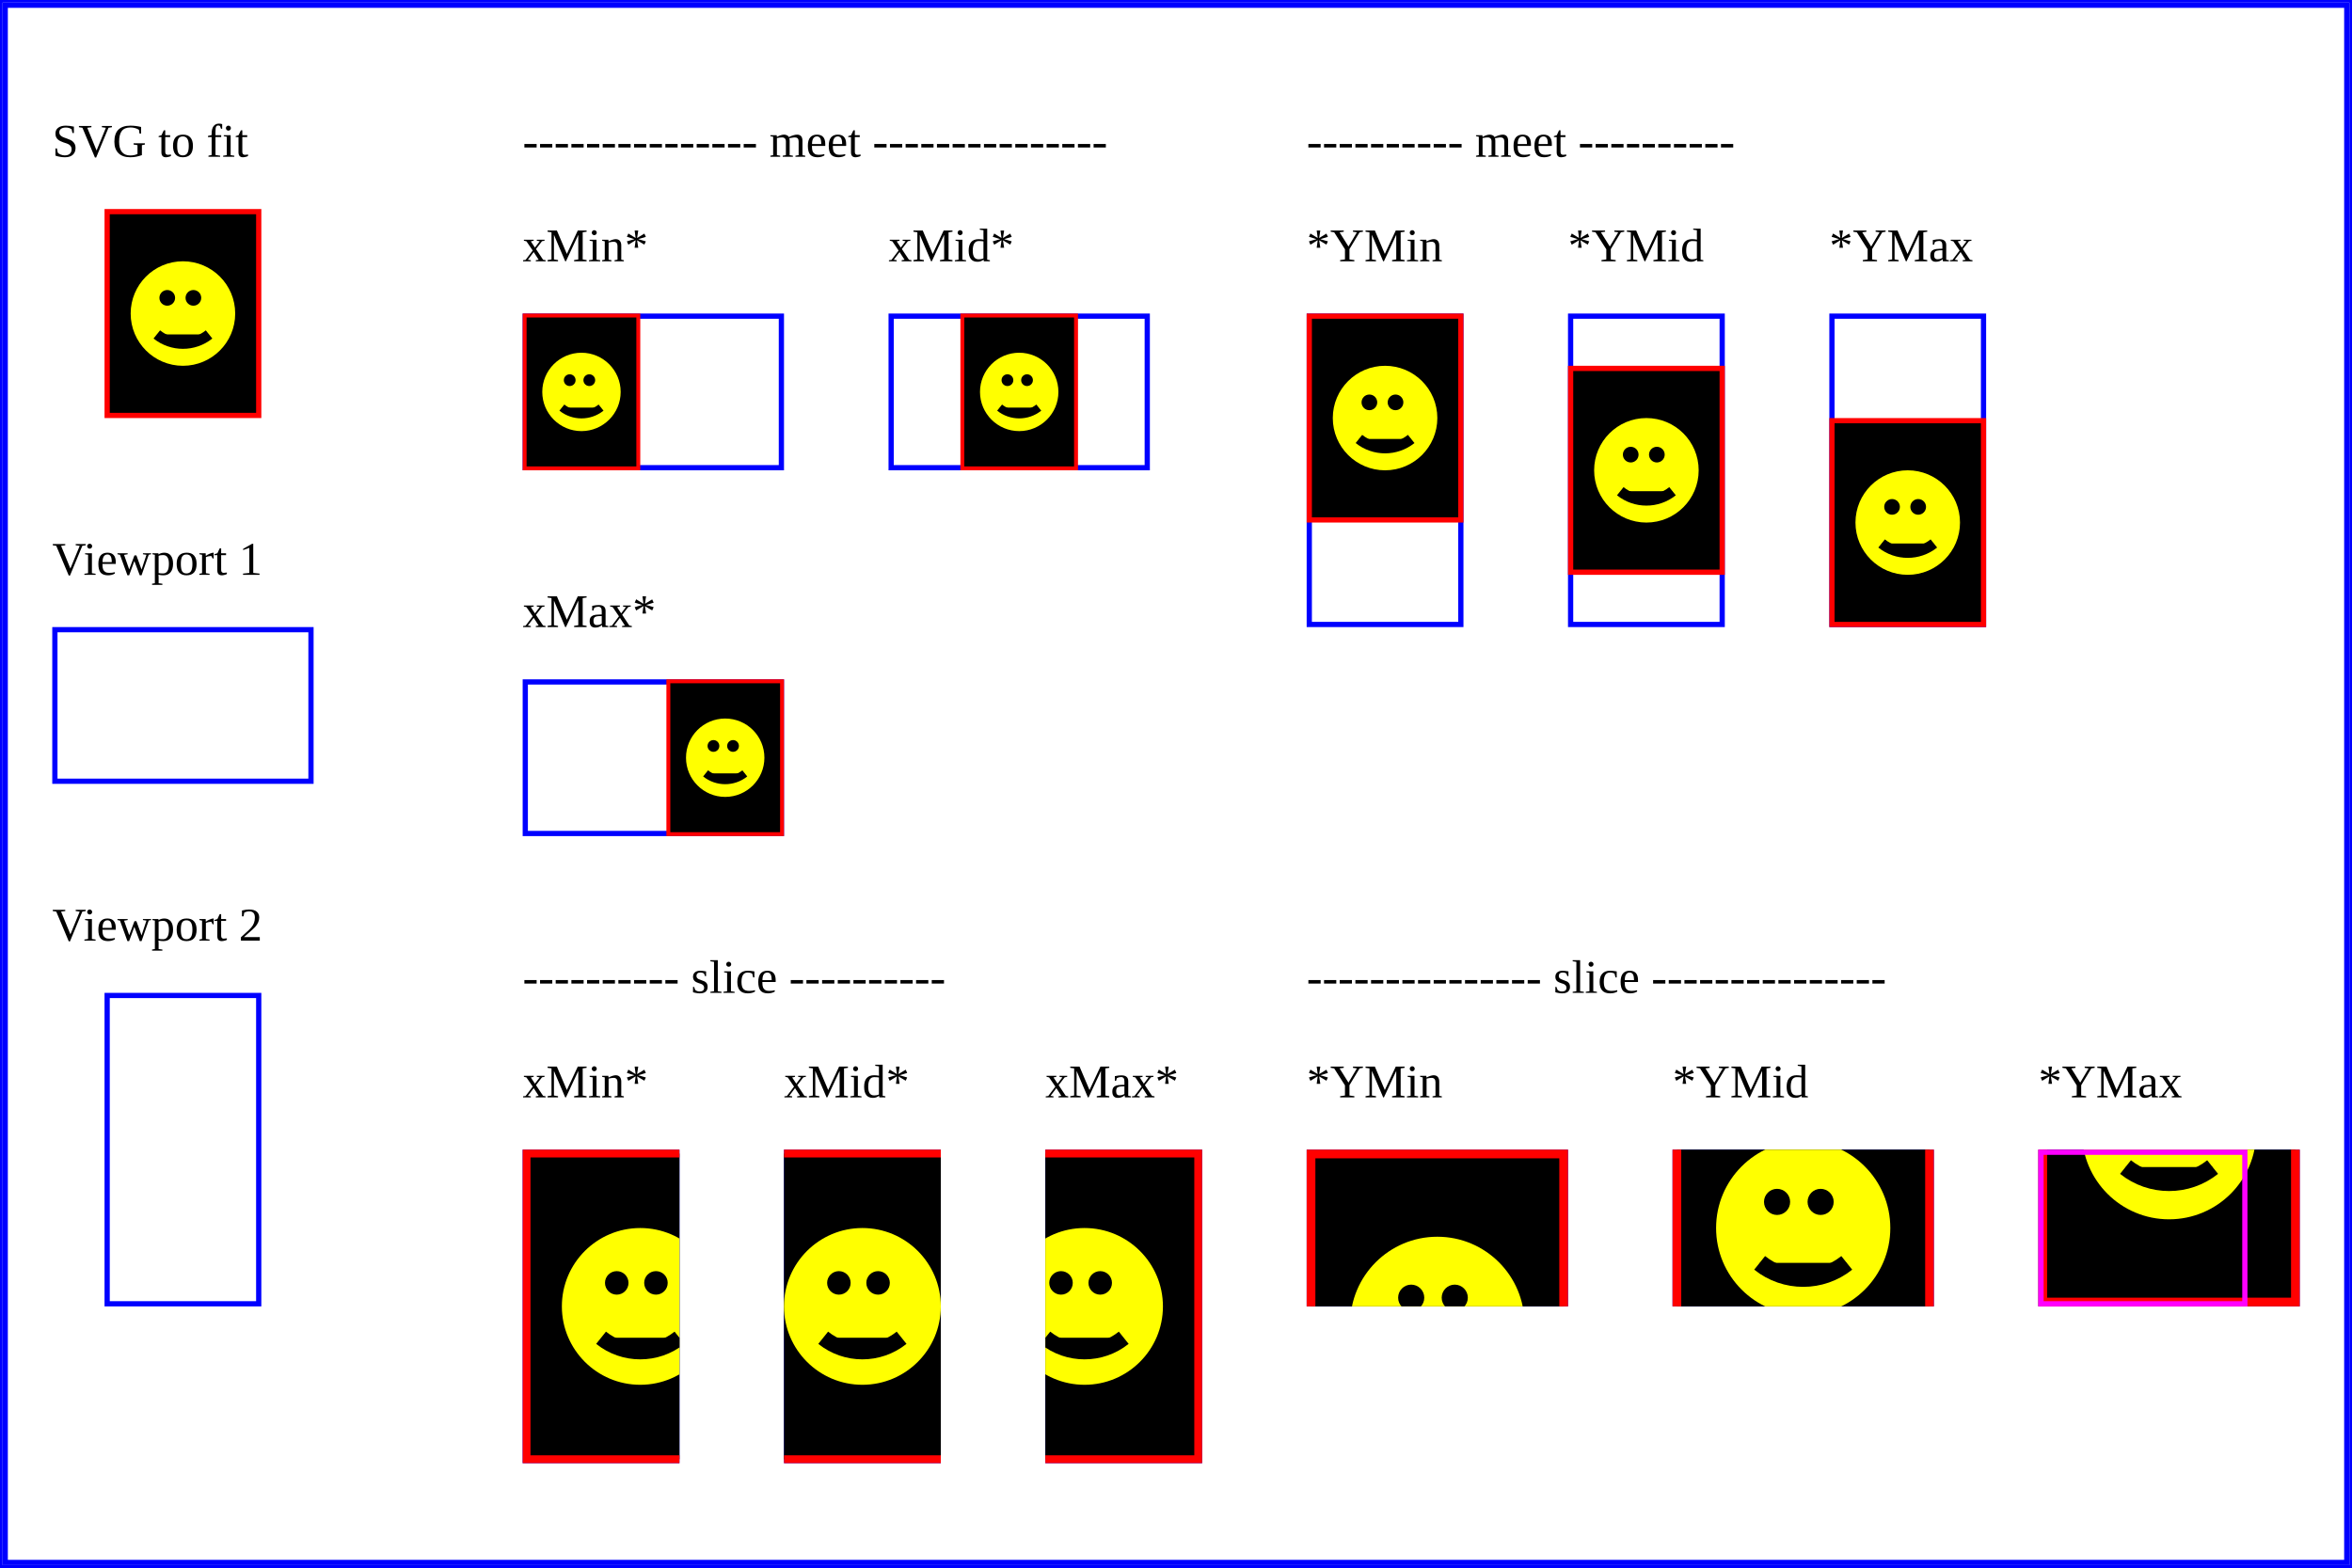
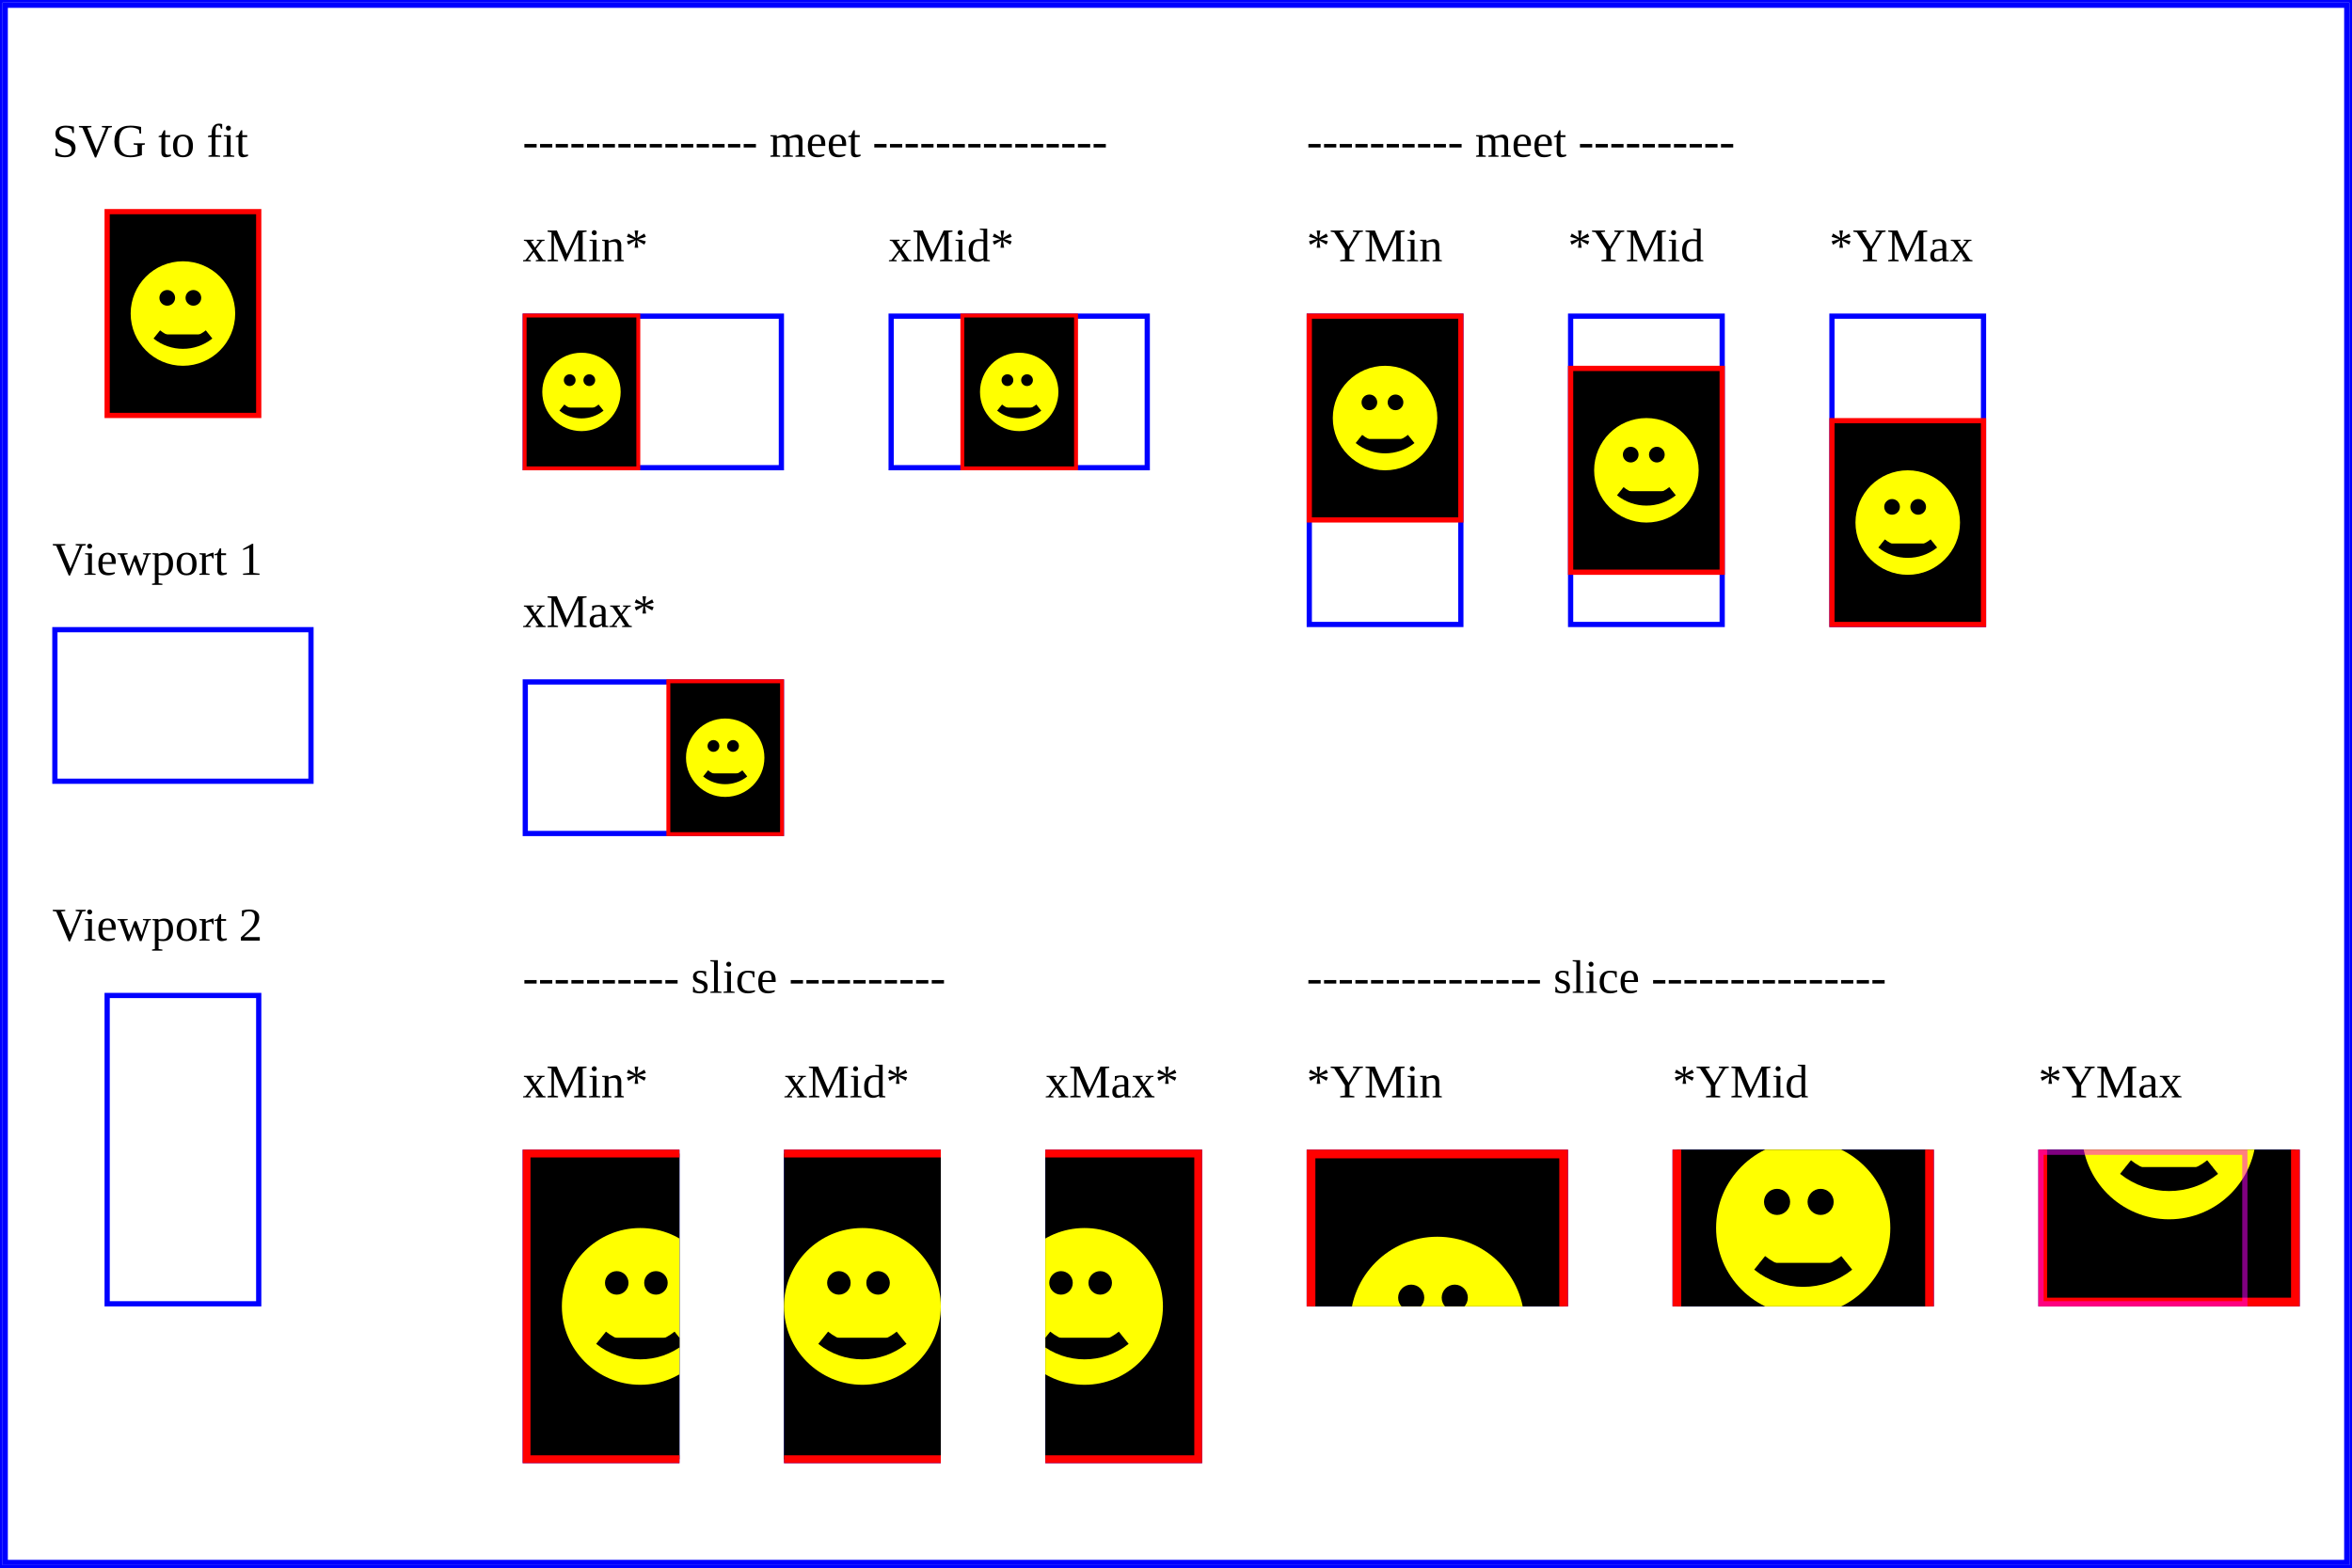
- <svg xmlns="http://www.w3.org/2000/svg" width="450px" height="300px">
+ <svg xmlns="http://www.w3.org/2000/svg" width="450px" height="300px" viewBox="0 0 450 300">
  <style type="text/css">
    text { font-size: 9; }
    rect { fill: none; stroke: blue; }
  </style>
  <defs>
    <g id="smile">
      <rect x=".5" y=".5" width="29" height="39" style="fill:black;stroke:red" />
      <circle cx="15" cy="20" r="10" fill="yellow" />
      <circle cx="12" cy="17" r="1.5" fill="black" />
      <circle cx="17" cy="17" r="1.5" fill="black" />
      <path d="M 10 24 A 8 8 0 0 0 20 24" stroke="black" stroke-width="2" />
    </g>
  </defs>
  <rect x="1" y="1" width="448" height="298" />
  <text x="10" y="30">SVG to fit</text>
  <g transform="translate(20,40)">
    <use href="#smile" />
  </g>
  <text x="10" y="110">Viewport 1</text>
  <g transform="translate(10,120)">
    <rect x=".5" y=".5" width="49" height="29" />
  </g>
  <text x="10" y="180">Viewport 2</text>
  <g transform="translate(20,190)">
    <rect x=".5" y=".5" width="29" height="59" />
  </g>
  <g id="meet-group-1" transform="translate(100, 60)">
    <text x="0" y="-30">--------------- meet ---------------</text>
    <g>
      <text y="-10">xMin*</text>
      <rect x=".5" y=".5" width="49" height="29" />
-       <svg preserveAspectRatio="xMinYMin meet" viewBox="0 0 30 40" width="50" height="30">
+       <svg preserveAspectRatio="xMinYMin meet" viewBox="0 0 30 40" width="50" height="30" id="V_A">
        <use href="#smile" />
      </svg>
    </g>
    <g transform="translate(70,0)">
      <text y="-10">xMid*</text>
      <rect x=".5" y=".5" width="49" height="29" />
-       <svg preserveAspectRatio="xMidYMid meet" viewBox="0 0 30 40" width="50" height="30">
+       <svg preserveAspectRatio="xMidYMid meet" viewBox="0 0 30 40" width="50" height="30" id="V_B">
        <use href="#smile" />
      </svg>
    </g>
    <g transform="translate(0,70)">
      <text y="-10">xMax*</text>
      <rect x=".5" y=".5" width="49" height="29" />
-       <svg preserveAspectRatio="xMaxYMax meet" viewBox="0 0 30 40" width="50" height="30">
+       <svg preserveAspectRatio="xMaxYMax meet" viewBox="0 0 30 40" width="50" height="30" id="V_C">
        <use href="#smile" />
      </svg>
    </g>
  </g>
  <g id="meet-group-2" transform="translate(250, 60)">
    <text x="0" y="-30">---------- meet ----------</text>
    <g>
      <text y="-10">*YMin</text>
      <rect x=".5" y=".5" width="29" height="59" />
-       <svg preserveAspectRatio="xMinYMin meet" viewBox="0 0 30 40" width="30" height="60">
+       <svg preserveAspectRatio="xMinYMin meet" viewBox="0 0 30 40" width="30" height="60" id="V_D">
        <use href="#smile" />
      </svg>
    </g>
    <g transform="translate(50, 0)">
      <text y="-10">*YMid</text>
      <rect x=".5" y=".5" width="29" height="59" />
-       <svg preserveAspectRatio="xMidYMid meet" viewBox="0 0 30 40" width="30" height="60">
+       <svg preserveAspectRatio="xMidYMid meet" viewBox="0 0 30 40" width="30" height="60" id="V_E">
        <use href="#smile" />
      </svg>
    </g>
    <g transform="translate(100, 0)">
      <text y="-10">*YMax</text>
      <rect x=".5" y=".5" width="29" height="59" />
-       <svg preserveAspectRatio="xMaxYMax meet" viewBox="0 0 30 40" width="30" height="60">
+       <svg preserveAspectRatio="xMaxYMax meet" viewBox="0 0 30 40" width="30" height="60" id="V_F">
        <use href="#smile" />
      </svg>
    </g>
  </g>
  <g id="slice-group-1" transform="translate(100, 220)">
    <text x="0" y="-30">---------- slice ----------</text>
    <g>
      <text y="-10">xMin*</text>
      <rect x=".5" y=".5" width="29" height="59" />
-       <svg preserveAspectRatio="xMinYMin slice" viewBox="0 0 30 40" width="30" height="60">
+       <svg preserveAspectRatio="xMinYMin slice" viewBox="0 0 30 40" width="30" height="60" id="V_G">
        <use href="#smile" />
      </svg>
    </g>
    <g transform="translate(50,0)">
      <text y="-10">xMid*</text>
      <rect x=".5" y=".5" width="29" height="59" />
-       <svg preserveAspectRatio="xMidYMid slice" viewBox="0 0 30 40" width="30" height="60">
+       <svg preserveAspectRatio="xMidYMid slice" viewBox="0 0 30 40" width="30" height="60" id="V_H">
        <use href="#smile" />
      </svg>
    </g>
    <g transform="translate(100,0)">
      <text y="-10">xMax*</text>
      <rect x=".5" y=".5" width="29" height="59" />
-       <svg preserveAspectRatio="xMaxYMax slice" viewBox="0 0 30 40" width="30" height="60">
+       <svg preserveAspectRatio="xMaxYMax slice" viewBox="0 0 30 40" width="30" height="60" id="V_I">
        <use href="#smile" />
      </svg>
    </g>
  </g>
  <g id="slice-group-2" transform="translate(250, 220)">
    <text x="0" y="-30">--------------- slice ---------------</text>
    <g>
      <text y="-10">*YMin</text>
      <rect x=".5" y=".5" width="49" height="29" />
-       <svg preserveAspectRatio="xMinYMin slice" viewBox="0 0 30 40" width="50" height="30">
+       <svg preserveAspectRatio="xMinYMin slice" viewBox="0 0 30 40" width="50" height="30" id="V_J">
        <use href="#smile" />
      </svg>
    </g>
    <g transform="translate(70,0)">
      <text y="-10">*YMid</text>
      <rect x=".5" y=".5" width="49" height="29" />
-       <svg preserveAspectRatio="xMidYMid slice" viewBox="0 0 30 40" width="50" height="30">
+       <svg preserveAspectRatio="xMidYMid slice" viewBox="0 0 30 40" width="50" height="30" id="V_K">
        <use href="#smile" />
      </svg>
    </g>
    <g transform="translate(140,0)">
      <text y="-10">*YMax</text>
-       <rect x=".5" y=".5" width="49" height="29" />
-       <svg preserveAspectRatio="xMaxYMax slice" viewBox="0 0 30 40" width="50" height="30">
+       <rect x=".5" y=".5" width="49" height="29" id="R1" />
+       <svg preserveAspectRatio="xMaxYMax slice" viewBox="0 0 30 40" width="50" height="30" id="V_L">
        <use href="#smile" id="U1" />
      </svg>
    </g>
  </g>
  <rect x="0" y="0" width="100%" height="100%" />
-   <rect x="390.5" y="220.5" width="39" height="29" style="stroke:magenta" />
+   <rect id="RECT" x="390.5" y="220.5" width="39" height="29" style="stroke:magenta; opacity:.5" />
</svg>
